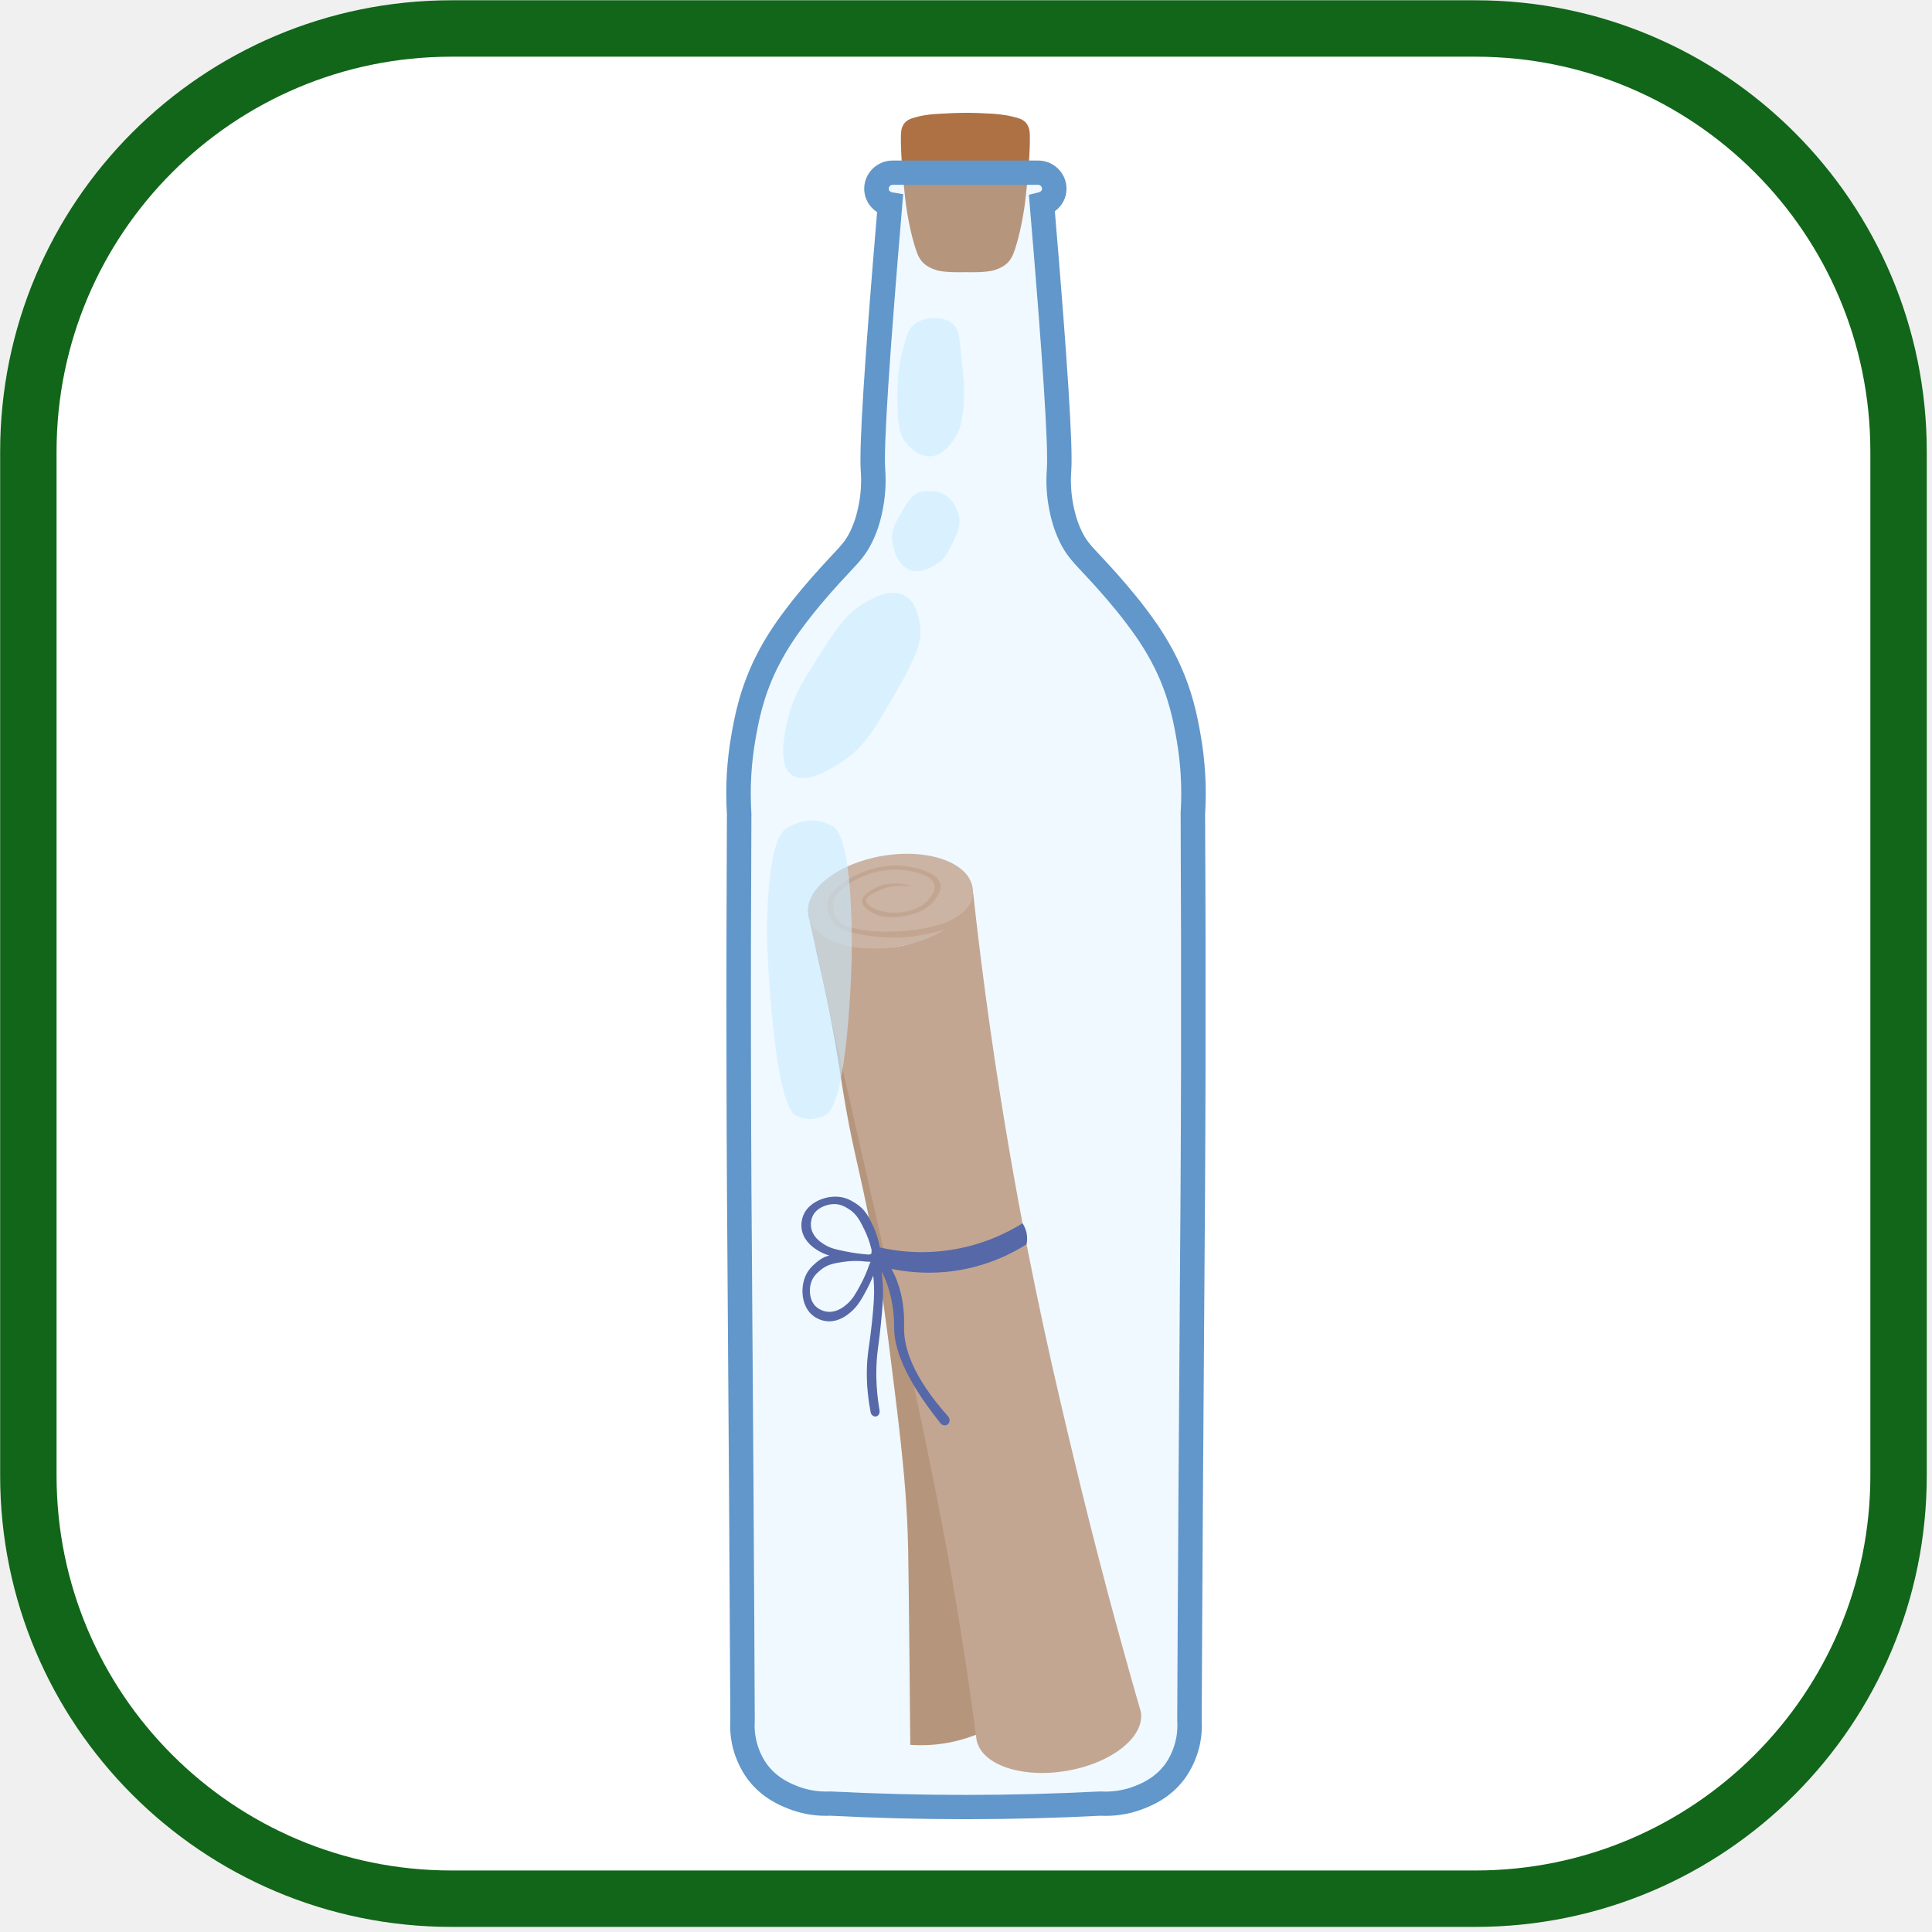
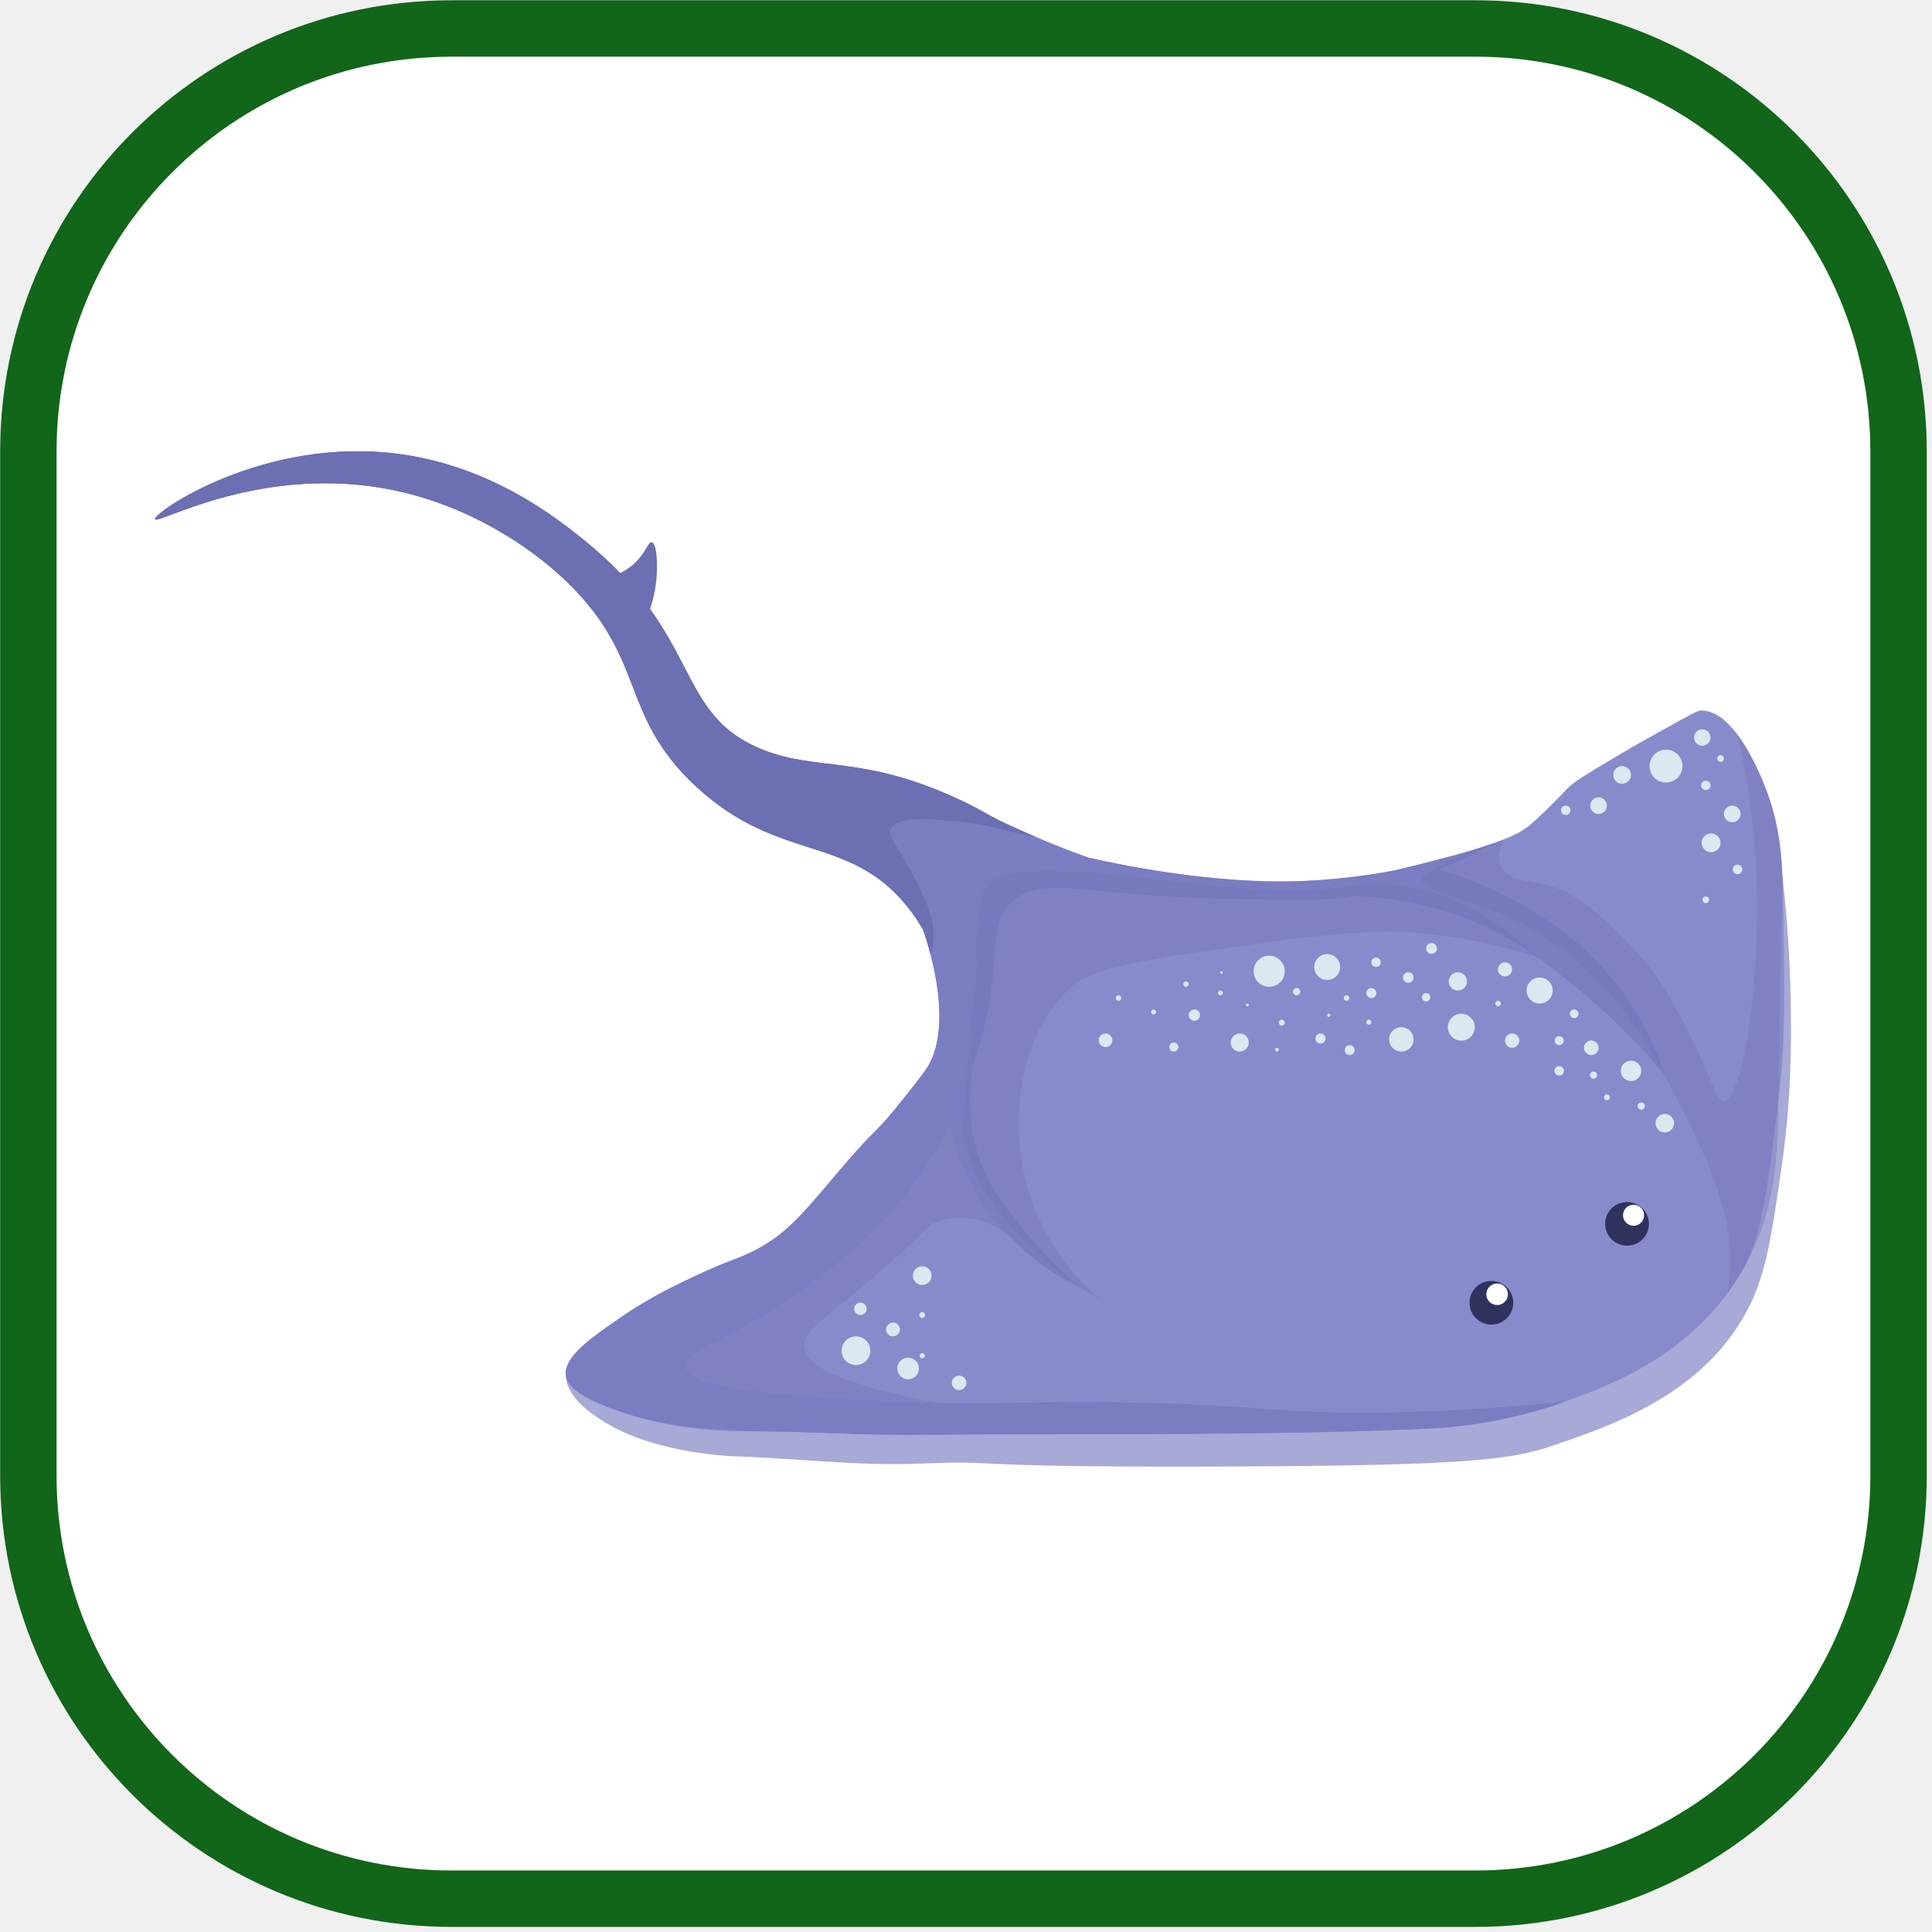
<svg xmlns="http://www.w3.org/2000/svg" viewBox="0 0 137 137" fill="none">
  <rect x="2.011" y="2.02" width="132.618" height="132.618" rx="30" fill="white" stroke="#116619" stroke-width="4" />
-   <path d="M58.934 72.385C59.346 74.542 59.576 76.08 59.708 76.92C60.417 81.431 60.91 82.62 61.79 87.256C62.498 90.988 62.826 93.637 63.482 98.937C64.102 103.949 64.251 106.244 64.326 107.799C64.395 109.225 64.409 110.204 64.439 112.736C64.472 115.577 64.512 119.302 64.549 123.727C65.031 123.762 65.565 123.768 66.141 123.722C67.917 123.582 69.336 123.017 70.295 122.52C69.629 115.37 68.545 107.511 66.838 99.1C64.375 86.966 61.144 76.29 57.835 67.238C58.119 68.437 58.52 70.216 58.934 72.385V72.385Z" fill="#AD7144" />
-   <path d="M76.067 103.083C74.88 98.115 73.235 91.172 71.637 81.947C70.676 76.399 69.74 70.071 68.978 63.065C68.823 63.392 67.261 66.537 63.687 67.116C60.064 67.702 57.55 65.135 57.311 64.883C59.227 73.507 60.793 80.415 61.838 84.997C63.043 90.276 65.267 99.966 66.825 108.196C67.654 112.574 68.191 115.991 68.454 117.731C68.805 120.043 69.067 121.976 69.243 123.343C69.547 125.118 72.401 126.117 75.619 125.576C78.837 125.035 81.2 123.157 80.897 121.382C79.333 115.98 77.683 109.853 76.067 103.083H76.067Z" fill="#C18963" />
-   <path d="M63.687 67.116C66.905 66.574 69.268 64.697 68.965 62.922C68.662 61.147 65.807 60.148 62.589 60.689C59.371 61.231 57.008 63.108 57.311 64.883C57.615 66.657 60.469 67.657 63.687 67.116V67.116Z" fill="#CC9D7D" />
-   <path d="M64.623 62.844C64.63 62.816 64.286 62.718 63.954 62.674C63.762 62.649 62.737 62.514 61.824 63.097C61.544 63.276 61.134 63.538 61.128 63.903C61.122 64.266 61.522 64.519 61.72 64.644C62.585 65.193 63.659 65.032 63.989 64.983C64.407 64.92 65.488 64.757 66.184 63.928C66.37 63.706 66.799 63.195 66.671 62.666C66.49 61.922 65.328 61.645 64.791 61.517C62.341 60.932 60.236 62.29 60.064 62.405C59.494 62.785 58.775 63.264 58.667 64.057C58.593 64.597 58.817 65.168 59.218 65.554C59.579 65.903 59.978 66.023 60.185 66.074C62.408 66.622 64.033 66.48 64.033 66.48C65.064 66.389 66.538 66.154 68.242 65.504L68.793 64.1C68.608 64.36 68.354 64.645 68.013 64.897C67.698 65.129 67.421 65.251 67.151 65.366C66.768 65.531 66.434 65.626 66.103 65.705C65.193 65.922 64.418 65.991 64.06 66.018C63.588 66.055 61.703 66.183 60.202 65.731C60.033 65.68 59.748 65.575 59.49 65.311C59.136 64.95 59.027 64.454 59.079 64.068C59.179 63.334 59.879 62.883 60.391 62.552C60.527 62.464 62.446 61.266 64.676 61.797C65.159 61.911 66.114 62.139 66.261 62.744C66.37 63.192 65.983 63.63 65.819 63.816C65.196 64.521 64.25 64.642 63.872 64.69C63.576 64.728 62.788 64.793 62.029 64.428C61.799 64.317 61.414 64.132 61.417 63.866C61.419 63.608 61.78 63.417 62.099 63.248C62.891 62.828 63.694 62.811 63.955 62.814C64.32 62.818 64.618 62.87 64.623 62.844L64.623 62.844Z" fill="#C18963" />
-   <path d="M72.509 86.747C71.518 87.363 69.712 88.309 67.252 88.657C65.204 88.948 63.519 88.712 62.395 88.459C62.277 87.83 62.092 87.317 61.928 86.968C61.611 86.291 61.343 85.743 60.649 85.312C60.346 85.124 59.922 84.861 59.258 84.856C58.621 84.85 57.908 85.083 57.417 85.535C56.949 85.966 56.877 86.438 56.845 86.639C56.832 86.723 56.791 87.026 56.902 87.396C57.119 88.118 57.747 88.518 58.005 88.677C58.269 88.84 58.53 88.947 58.808 89.032C58.65 89.07 58.504 89.119 58.361 89.196C58.138 89.316 57.947 89.47 57.875 89.533C57.604 89.766 57.228 90.091 57.029 90.721C56.838 91.323 56.854 92.068 57.147 92.666C57.426 93.235 57.86 93.442 58.045 93.531C58.123 93.567 58.403 93.695 58.791 93.697C59.55 93.701 60.119 93.222 60.347 93.024C60.831 92.604 61.088 92.138 61.432 91.503C61.58 91.23 61.752 90.874 61.924 90.449C61.945 90.683 61.968 90.918 61.977 91.19C61.996 91.746 61.982 92.361 61.83 93.78C61.682 95.157 61.597 95.502 61.532 96.129C61.437 97.038 61.403 98.375 61.729 100.092C61.745 100.324 61.95 100.479 62.127 100.441C62.282 100.408 62.4 100.232 62.371 100.035C62.08 98.332 62.114 96.995 62.204 96.073C62.263 95.463 62.336 95.151 62.472 93.81C62.624 92.319 62.637 91.692 62.603 91.077C62.583 90.732 62.55 90.419 62.513 90.144C62.636 90.393 62.761 90.655 62.874 90.967C63.435 92.503 63.399 93.803 63.404 94.187C63.418 95.515 64.031 97.611 66.712 100.951C66.88 101.122 67.138 101.105 67.262 100.947C67.363 100.817 67.361 100.607 67.245 100.453C64.663 97.558 64.105 95.535 64.107 94.192C64.107 93.682 64.191 92.295 63.558 90.701C63.449 90.426 63.33 90.199 63.213 89.978C64.369 90.215 65.921 90.376 67.715 90.116C70.043 89.778 71.778 88.877 72.793 88.237C72.827 88.076 72.862 87.811 72.806 87.493C72.745 87.144 72.603 86.889 72.509 86.747L72.509 86.747V86.747ZM57.556 87.221C57.475 86.953 57.498 86.73 57.511 86.647C57.54 86.467 57.592 86.141 57.907 85.851C58.123 85.652 58.419 85.504 58.741 85.431C58.888 85.398 59.034 85.382 59.176 85.383C59.628 85.387 59.931 85.575 60.197 85.74C60.762 86.091 61.007 86.614 61.295 87.198C61.459 87.531 61.665 88.02 61.809 88.65L61.789 88.904L61.627 88.966C60.965 88.918 60.417 88.829 60.017 88.75C59.275 88.603 58.897 88.521 58.455 88.248C58.257 88.125 57.73 87.8 57.556 87.221H57.556H57.556ZM61.662 89.627C61.479 90.16 61.259 90.665 61.005 91.135C60.664 91.763 60.453 92.134 60.065 92.471C59.889 92.624 59.422 93.028 58.813 93.025C58.531 93.024 58.323 92.937 58.247 92.901C58.082 92.821 57.783 92.677 57.594 92.293C57.466 92.031 57.409 91.706 57.433 91.379C57.444 91.23 57.471 91.087 57.514 90.953C57.649 90.524 57.918 90.291 58.155 90.087C58.648 89.661 59.132 89.575 59.881 89.469C60.382 89.399 60.895 89.396 61.405 89.459L61.737 89.478L61.662 89.627V89.627Z" fill="#253082" />
-   <path d="M73.024 9.516C73.019 9.357 73 9.019 72.778 8.739C72.58 8.49 72.306 8.393 71.934 8.3C71.151 8.105 70.514 8.07 70.306 8.059C69.511 8.019 69.048 7.996 68.296 8.001C67.769 8.004 67.334 8.028 66.464 8.076C66.201 8.09 65.653 8.123 64.977 8.3C64.543 8.414 64.305 8.522 64.133 8.739C63.911 9.019 63.892 9.357 63.887 9.516C63.831 11.255 64.23 14.411 64.23 14.411C64.23 14.411 64.505 16.59 65.059 18.004C65.198 18.359 65.395 18.567 65.443 18.616C65.599 18.775 65.753 18.866 65.853 18.924C66.152 19.097 66.424 19.166 66.576 19.198C67.135 19.317 67.828 19.31 68.456 19.301C69.083 19.31 69.775 19.317 70.335 19.198C70.487 19.166 70.759 19.097 71.058 18.924C71.157 18.866 71.312 18.775 71.468 18.616C71.516 18.567 71.713 18.359 71.852 18.004C72.406 16.59 72.681 14.411 72.681 14.411C72.681 14.411 73.08 11.255 73.024 9.516H73.024H73.024Z" fill="#AD7144" />
-   <path opacity="0.3" d="M68.436 127.278C65.281 127.278 62.083 127.196 58.931 127.034C58.767 127.037 58.681 127.04 58.589 127.04C57.871 127.04 57.176 126.908 56.521 126.648C56.082 126.473 55.169 126.11 54.452 125.191C54.261 124.946 53.793 124.264 53.598 123.262C53.52 122.867 53.495 122.459 53.522 122.05C53.507 118.529 53.479 112.754 53.434 105.575C53.401 100.429 53.371 96.42 53.346 92.972C53.299 86.514 53.266 82.022 53.253 75.698C53.241 69.826 53.252 63.774 53.283 57.711C53.172 55.9 53.269 54.144 53.571 52.432C53.778 51.252 54.092 49.468 55.117 47.389C55.85 45.902 56.672 44.812 57.163 44.16C57.774 43.352 58.608 42.358 59.514 41.361C59.794 41.054 60.033 40.799 60.243 40.576C60.97 39.801 61.408 39.333 61.843 38.451C62.345 37.426 62.527 36.491 62.605 36.092C62.784 35.166 62.84 34.219 62.771 33.277C62.656 31.656 63.063 25.368 63.98 14.559L64.047 13.771L63.26 13.638C63.144 13.619 63.019 13.531 63.019 13.384C63.019 13.234 63.148 13.106 63.298 13.106H73.612C73.764 13.106 73.892 13.234 73.892 13.384C73.892 13.519 73.781 13.607 73.671 13.634L72.958 13.813L73.02 14.541C73.938 25.36 74.346 31.654 74.233 33.247C74.161 34.219 74.217 35.166 74.396 36.091C74.474 36.493 74.656 37.429 75.158 38.451C75.593 39.333 76.031 39.801 76.758 40.576C76.968 40.799 77.207 41.054 77.487 41.362C78.01 41.938 79.013 43.067 79.837 44.161C80.329 44.813 81.153 45.905 81.884 47.389C82.908 49.467 83.223 51.252 83.431 52.432C83.732 54.145 83.828 55.902 83.72 57.653C83.75 63.778 83.759 69.662 83.748 75.698C83.736 82.004 83.703 86.489 83.655 92.917C83.63 96.377 83.601 100.401 83.568 105.575C83.522 112.754 83.493 118.529 83.477 121.99C83.506 122.456 83.481 122.863 83.403 123.262C83.208 124.264 82.74 124.946 82.548 125.192C81.831 126.11 80.919 126.473 80.48 126.648C79.821 126.91 79.12 127.043 78.395 127.043C78.281 127.043 78.175 127.04 78.081 127.035L77.988 127.034C74.845 127.195 71.662 127.277 68.53 127.278H68.436L68.436 127.278Z" fill="#C9EBFF" />
-   <path opacity="0.6" d="M64.013 42.17C63.111 41.772 62.067 42.334 61.507 42.636C60.026 43.433 59.21 44.7 57.91 46.767C56.872 48.418 56.27 49.376 55.911 50.833C55.685 51.747 55.09 54.162 56.124 54.938C57.35 55.86 59.995 53.817 60.29 53.584C61.471 52.654 62.187 51.413 63.619 48.931C65.171 46.239 65.269 45.394 65.264 44.847C65.262 44.541 65.216 42.701 64.013 42.17V42.17Z" fill="#C9EBFF" />
-   <path opacity="0.6" d="M67.063 35.139C67.642 35.508 67.828 36.062 67.927 36.359C68.19 37.145 67.942 37.68 67.523 38.539C67.189 39.224 66.995 39.622 66.459 39.968C66.123 40.186 65.234 40.76 64.418 40.376C63.45 39.921 63.274 38.441 63.257 38.275C63.187 37.612 63.466 37.127 64.024 36.156C64.63 35.103 64.989 34.954 65.25 34.888C65.396 34.852 66.29 34.646 67.063 35.139Z" fill="#C9EBFF" />
-   <path opacity="0.6" d="M66.039 32.351C66.81 32.284 67.298 31.627 67.559 31.275C68.251 30.343 68.306 29.361 68.373 27.769C68.385 27.467 68.298 26.584 68.125 24.819C68.03 23.843 67.966 23.32 67.538 22.946C67.138 22.596 66.605 22.575 66.357 22.563C66.208 22.555 65.452 22.517 64.859 22.979C64.483 23.273 64.291 23.675 64.059 24.68C63.944 25.175 63.624 25.84 63.635 28.394C63.643 30.422 63.911 30.932 64.13 31.24C64.252 31.413 65.011 32.44 66.039 32.351L66.039 32.351Z" fill="#C9EBFF" />
-   <path opacity="0.6" d="M57.668 58.176C57.668 58.176 58.397 58.208 59.054 58.6C60.63 59.538 60.386 68.08 60.386 68.08C60.386 68.08 60.174 78.157 58.551 79.051C58.022 79.342 57.483 79.354 57.483 79.354C57.483 79.354 56.984 79.364 56.486 79.135C54.771 78.347 54.388 66.587 54.388 66.587C54.388 66.587 54.268 59.76 55.722 58.779C56.678 58.133 57.668 58.176 57.668 58.176Z" fill="#C9EBFF" />
-   <path d="M85.142 52.136C84.931 50.937 84.577 48.93 83.445 46.633C82.642 45.004 81.723 43.784 81.228 43.129C80.362 41.981 79.32 40.806 78.776 40.208C78.49 39.894 78.244 39.632 78.03 39.403C77.331 38.657 77.04 38.348 76.721 37.697C76.319 36.879 76.172 36.127 76.102 35.767C75.951 34.99 75.904 34.194 75.965 33.368C76.084 31.693 75.703 25.675 74.8 14.979C75.309 14.614 75.629 14.028 75.629 13.384C75.629 12.281 74.724 11.384 73.612 11.384H63.298C62.186 11.384 61.282 12.281 61.282 13.384C61.282 14.07 61.639 14.682 62.196 15.039C61.296 25.699 60.917 31.698 61.038 33.402C61.096 34.194 61.05 34.989 60.899 35.766C60.829 36.126 60.683 36.877 60.28 37.697C59.96 38.348 59.67 38.657 58.97 39.403C58.757 39.632 58.511 39.894 58.225 40.208C57.284 41.242 56.413 42.279 55.772 43.129C55.278 43.783 54.36 45 53.555 46.633C52.423 48.931 52.07 50.937 51.859 52.136C51.534 53.98 51.43 55.872 51.546 57.701C51.514 63.769 51.504 69.825 51.516 75.702C51.528 82.029 51.561 86.523 51.609 92.985C51.634 96.432 51.663 100.44 51.696 105.585C51.741 112.764 51.77 118.537 51.788 121.939C51.752 122.495 51.787 123.049 51.892 123.588C52.157 124.953 52.81 125.901 53.079 126.246C54.084 127.533 55.338 128.033 55.874 128.246C56.735 128.589 57.649 128.762 58.589 128.762C58.709 128.762 58.821 128.759 58.841 128.754C62.023 128.918 65.251 129 68.436 129H68.53C71.678 128.999 74.875 128.918 78.033 128.756C78.144 128.762 78.265 128.765 78.395 128.765C79.342 128.765 80.261 128.59 81.126 128.246C81.662 128.033 82.915 127.535 83.922 126.245C84.191 125.901 84.844 124.953 85.108 123.588C85.214 123.044 85.249 122.489 85.214 121.999C85.23 118.537 85.259 112.764 85.305 105.585C85.337 100.413 85.367 96.389 85.392 92.929C85.44 86.498 85.473 82.011 85.485 75.702C85.496 69.661 85.487 63.773 85.454 57.759C85.571 55.874 85.466 53.982 85.142 52.136L85.142 52.136ZM83.748 75.698C83.736 82.004 83.703 86.488 83.655 92.917C83.63 96.377 83.601 100.401 83.568 105.575C83.522 112.754 83.493 118.529 83.477 121.99C83.506 122.456 83.48 122.863 83.403 123.262C83.208 124.264 82.74 124.946 82.548 125.192C81.831 126.11 80.919 126.473 80.48 126.648C79.821 126.91 79.119 127.043 78.395 127.043C78.281 127.043 78.175 127.04 78.08 127.035L77.988 127.034C74.845 127.195 71.662 127.277 68.53 127.278H68.436C65.281 127.278 62.083 127.196 58.931 127.034C58.767 127.037 58.681 127.04 58.589 127.04C57.871 127.04 57.175 126.908 56.521 126.648C56.082 126.473 55.169 126.11 54.452 125.191C54.26 124.946 53.792 124.264 53.597 123.262C53.52 122.867 53.495 122.459 53.522 122.05C53.507 118.529 53.479 112.754 53.433 105.575C53.401 100.428 53.371 96.42 53.346 92.972C53.298 86.514 53.265 82.022 53.253 75.698C53.241 69.826 53.251 63.774 53.283 57.711C53.172 55.9 53.269 54.144 53.571 52.432C53.778 51.252 54.092 49.468 55.117 47.389C55.85 45.902 56.672 44.812 57.163 44.16C57.773 43.352 58.608 42.358 59.514 41.361C59.794 41.054 60.033 40.799 60.243 40.576C60.97 39.801 61.408 39.333 61.843 38.451C62.345 37.426 62.527 36.491 62.604 36.092C62.784 35.166 62.84 34.219 62.771 33.277C62.655 31.656 63.063 25.368 63.98 14.559L64.046 13.771L63.26 13.638C63.144 13.619 63.019 13.531 63.019 13.384C63.019 13.233 63.147 13.106 63.298 13.106H73.612C73.763 13.106 73.892 13.233 73.892 13.384C73.892 13.519 73.781 13.607 73.671 13.634L72.958 13.813L73.019 14.541C73.937 25.36 74.345 31.654 74.233 33.247C74.16 34.219 74.216 35.166 74.395 36.091C74.474 36.492 74.656 37.429 75.158 38.451C75.592 39.333 76.031 39.801 76.758 40.576C76.967 40.799 77.207 41.054 77.487 41.362C78.01 41.938 79.013 43.067 79.837 44.161C80.329 44.813 81.153 45.905 81.884 47.389C82.908 49.467 83.223 51.252 83.43 52.432C83.731 54.145 83.828 55.902 83.72 57.653C83.749 63.778 83.759 69.662 83.748 75.698L83.748 75.698Z" fill="#6197CA" />
+   <path d="M126.4 62.192C126.667 64.508 126.941 67.667 126.988 71.427C127.02 74.023 127.04 77.852 126.357 82.594C125.6 87.843 125.222 90.468 123.833 93.04C120.701 98.836 114.415 101.057 110.215 102.476C107.285 103.467 104.735 103.948 86.082 103.997C66.787 104.047 71.665 103.527 65.209 103.787C60.793 103.965 56.377 103.405 51.96 103.263C51.928 103.262 46.489 103.087 42.89 100.851C42.12 100.373 40.104 99.12 40.118 97.455C40.12 97.289 40.141 97.153 40.159 97.064C42.167 97.069 45.104 97.058 48.648 96.971C68.444 96.491 78.343 96.25 88.922 92.777C93.53 91.265 104.518 87.523 114.79 77.574C120.579 71.967 124.212 66.256 126.4 62.192Z" fill="#A7A9D6" />
+   <path d="M28.353 32.201C34.851 33.085 39.43 36.697 41.392 38.283C49.893 45.154 47.749 50.651 54.116 53.172C58.02 54.718 61.233 53.501 68.141 56.756C69.431 57.364 70.259 57.89 70.816 58.159C72.997 59.213 75.122 60.08 77.171 60.813C78.836 61.195 85.89 62.746 92.352 62.477C95.851 62.332 98.625 61.774 98.625 61.774C99.485 61.601 100.656 61.306 102.99 60.688C103.518 60.548 104.436 60.302 105.607 59.9C107.191 59.355 107.761 59.033 108.219 58.707C108.565 58.46 108.873 58.169 109.488 57.587C110.359 56.764 110.846 56.217 111.148 55.908C111.63 55.415 112.635 54.821 114.614 53.644C116.305 52.639 116.404 52.606 117.983 51.721C120.302 50.422 120.43 50.384 120.644 50.383C123.089 50.363 124.944 55.224 125.233 55.981C126.283 58.733 126.404 61.039 126.454 64.208C126.556 70.731 126.608 73.992 126.11 78.029C125.292 84.656 124.9 87.98 123.255 90.592C119.626 96.352 113.817 98.391 110.469 99.566C110.204 99.659 109.921 99.754 109.603 99.851C105.81 101.008 102.778 101.224 101.346 101.298C93.506 101.705 79.34 101.694 79.34 101.694C77.309 101.692 71.488 101.698 64.498 101.742C60.901 101.765 57.306 101.501 53.708 101.499C51.588 101.497 47.78 101.523 43.407 99.892C40.824 98.93 40.227 98.203 40.136 97.556C39.947 96.213 41.89 94.88 44.237 93.272C46.254 91.889 48.42 90.9 49.168 90.545C51.805 89.294 52.283 89.312 53.562 88.647C55.675 87.547 56.812 86.227 59.323 83.243C61.599 80.537 62.154 80.199 62.926 79.291C64.462 77.483 65.591 75.956 65.735 75.728C67.649 72.703 65.903 67.226 65.472 65.952C65.136 65.37 64.757 64.801 64.316 64.257C60.153 59.124 55.233 61.197 49.384 55.793C43.715 50.556 46.035 46.566 39.709 40.799C38.713 39.89 34.415 36.124 27.962 34.769C18.62 32.807 11.147 37.241 11.002 36.815C10.851 36.371 18.734 30.893 28.353 32.201L28.353 32.201Z" fill="#888BCB" />
+   <path d="M105.756 93.927C104.898 93.927 104.203 93.234 104.203 92.379C104.203 91.524 104.898 90.831 105.756 90.831C106.613 90.831 107.308 91.524 107.308 92.379C107.308 93.234 106.613 93.927 105.756 93.927Z" fill="#30325E" />
+   <path d="M106.163 92.54C105.739 92.54 105.396 92.197 105.396 91.775C105.396 91.353 105.739 91.01 106.163 91.01C106.586 91.01 106.929 91.353 106.929 91.775C106.929 92.197 106.586 92.54 106.163 92.54Z" fill="white" />
+   <path d="M115.374 88.332C114.516 88.332 113.821 87.639 113.821 86.784C113.821 85.929 114.516 85.236 115.374 85.236C116.231 85.236 116.927 85.929 116.927 86.784C116.927 87.639 116.231 88.332 115.374 88.332Z" fill="#30325E" />
+   <path d="M115.838 86.921C115.425 86.921 115.09 86.587 115.09 86.175C115.09 85.763 115.425 85.429 115.838 85.429C116.251 85.429 116.586 85.763 116.586 86.175C116.586 86.587 116.251 86.921 115.838 86.921Z" fill="white" />
+   <path opacity="0.4" d="M78.353 100.303C78.343 100.151 70.728 100.951 61.871 98.415C58.756 97.524 57.292 96.713 57.06 95.584C56.805 94.346 58.761 93.423 62.975 89.686C64.282 88.527 65.337 87.522 66.075 86.8C66.568 86.584 67.327 86.336 68.259 86.357C70.621 86.412 72.116 88.151 72.387 88.479C70.767 85.655 69.663 83.255 68.929 81.508C68.155 79.664 67.788 78.646 66.996 78.46C65.737 78.164 64.429 80.26 62.58 82.609C62.58 82.609 59.056 87.451 54.142 91.102C49.038 94.894 45.365 95.665 45.545 97.079C45.606 97.552 46.15 98.273 52.643 99.516C57.465 100.44 59.877 100.902 64.315 101.089C72.594 101.439 78.362 100.435 78.353 100.303L78.353 100.303Z" fill="#7174B6" />
+   <path d="M28.353 32.201C34.851 33.085 39.43 36.697 41.392 38.283C49.893 45.154 47.749 50.651 54.115 53.172C58.02 54.718 61.233 53.501 68.141 56.756C69.431 57.364 70.259 57.89 70.816 58.159C72.997 59.213 75.122 60.08 77.171 60.813C78.835 61.195 85.89 62.746 92.352 62.477C95.851 62.332 98.625 61.774 98.625 61.774C99.485 61.601 100.656 61.306 102.99 60.688C103.518 60.548 104.436 60.302 105.606 59.9C105.657 59.883 105.771 59.842 105.776 59.854C105.8 59.907 103.825 60.905 102.053 61.652C100.603 62.262 98.651 63.084 96.204 63.526C94.705 63.796 93.504 63.836 91.367 63.814C87.033 63.769 83.58 63.69 79.361 63.305C75.425 62.947 73.391 62.571 71.858 63.887C70.203 65.308 70.767 67.326 70.152 71.154C70.078 71.609 68.981 78.041 64.946 83.736C62.03 87.853 58.41 90.412 56.324 91.862C51.597 95.147 48.485 95.821 48.647 96.971C48.767 97.814 50.603 98.622 59.689 99.202C68.735 99.779 71.938 99.299 80.297 99.454C89.543 99.625 90.755 100.308 98.859 100.145C104.049 100.041 108.283 99.666 111.026 99.369C110.835 99.437 110.647 99.503 110.469 99.566C110.204 99.659 109.921 99.754 109.603 99.851C105.81 101.008 102.778 101.224 101.346 101.298C93.506 101.705 79.34 101.694 79.34 101.694C77.309 101.692 71.488 101.698 64.498 101.742C60.9 101.765 57.306 101.501 53.708 101.499C50.873 101.343 48.122 101.343 44.879 100.383C44.396 100.238 43.906 100.079 43.407 99.892C40.824 98.93 40.226 98.203 40.135 97.556C39.947 96.213 41.89 94.88 44.236 93.272C46.253 91.889 48.42 90.9 49.168 90.545C51.805 89.294 52.283 89.312 53.562 88.647C55.675 87.547 56.812 86.227 59.323 83.243C61.599 80.537 62.154 80.199 62.926 79.291C64.462 77.483 65.591 75.956 65.735 75.728C67.649 72.703 65.903 67.226 65.472 65.952C65.136 65.37 64.756 64.801 64.316 64.257C60.153 59.124 55.233 61.197 49.384 55.793C43.715 50.556 46.034 46.566 39.709 40.799C38.712 39.89 34.415 36.124 27.962 34.769C18.62 32.807 11.147 37.241 11.002 36.815C10.851 36.371 18.734 30.893 28.353 32.201H28.353Z" fill="#7A7DC2" />
+   <path d="M102.053 61.652C103.018 61.934 104.323 62.375 105.799 63.067C107.678 63.947 111.413 65.735 114.514 69.633C115.559 70.947 117.032 73.129 118.051 76.238C115.973 73.731 113.961 71.859 112.373 70.533C109.969 68.526 107.453 66.403 103.579 64.994C100.535 63.887 97.845 63.609 96.06 63.551L102.053 61.652H102.053Z" fill="#7A7DC2" />
+   <path d="M69.004 75.57C68.38 79.28 69.251 81.825 69.783 83.027C70.412 84.451 71.219 85.474 72.252 86.785C73.863 88.828 75.438 90.314 76.584 91.293C75.134 90.601 71.232 88.5 68.85 83.906C67.421 81.151 67.1 78.581 67.035 77.024L69.004 75.57V75.57Z" fill="#7A7DC2" />
+   <path opacity="0.4" d="M78.058 92.167C76.821 91.116 73.896 88.341 72.754 83.788C71.701 79.59 72.101 73.608 75.909 70.027C77.465 68.563 81.305 68.051 88.922 66.96C96.319 65.9 98.974 66.037 100.121 66.121C103.96 66.4 107.072 67.244 109.179 67.956C106.591 65.572 104.107 64.145 102.476 63.578C101.316 63.175 100.121 62.949 100.121 62.949C99.57 62.845 98.799 62.693 97.81 62.681C96.36 62.663 95.275 62.966 93.387 63.093C92.324 63.165 91.585 63.155 90.105 63.106C82.63 62.861 71.289 60.167 69.757 63.159C69.696 63.279 69.661 63.429 69.661 63.429C69.501 63.935 69.48 64.341 69.468 64.522C69.422 65.223 69.338 65.292 69.258 66.147C69.123 67.59 69.315 67.909 69.232 69.269C69.191 69.938 69.042 70.336 68.969 71.206C68.229 79.927 68.213 80.215 68.416 81.036C69.193 84.166 70.973 86.222 72.36 87.721C73.481 88.932 75.33 90.656 78.058 92.167V92.167Z" fill="#7174B6" />
+   <path opacity="0.4" d="M106.66 59.513C106.389 60.058 106.137 60.798 106.43 61.416C106.861 62.326 108.228 62.468 109.059 62.608C111.819 63.076 113.81 65.155 115.841 67.274C117.725 69.241 118.75 71.265 119.995 73.723C121.622 76.937 121.657 78.077 122.203 78.074C123.563 78.066 124.85 69.802 124.543 62.136C124.374 57.921 123.746 54.46 123.206 52.094C123.993 53.232 124.917 54.848 125.562 56.924C125.919 58.071 126.119 59.13 126.23 60.046L126.318 60.886C126.336 61.063 126.345 61.206 126.35 61.302C126.361 61.508 126.367 61.611 126.365 61.651C126.363 61.728 126.354 61.86 126.391 62.03L126.392 62.033C126.287 67.844 126.177 72.91 126.11 78.029C126.061 81.727 126.024 86.196 123.255 90.592C123.015 90.972 122.766 91.333 122.509 91.681C122.623 90.833 122.738 89.507 122.597 87.904C122.513 86.948 122.193 84.23 119.048 78.153C117.754 75.651 117.107 74.401 116.13 73.041C114.914 71.349 112.534 68.102 108.48 65.806C104.419 63.506 100.763 63.341 100.83 62.346C100.856 61.965 101.759 61.559 103.564 60.747C104.781 60.2 105.844 59.798 106.66 59.513L106.66 59.513Z" fill="#7174B6" />
+   <path d="M122.834 58.31C122.507 58.31 122.243 58.046 122.243 57.721C122.243 57.395 122.507 57.131 122.834 57.131C123.161 57.131 123.426 57.395 123.426 57.721C123.426 58.046 123.161 58.31 122.834 58.31Z" fill="#DAE8EF" />
+   <path d="M120.96 56.029C120.775 56.029 120.625 55.879 120.625 55.695C120.625 55.51 120.775 55.361 120.96 55.361C121.145 55.361 121.295 55.51 121.295 55.695C121.295 55.879 121.145 56.029 120.96 56.029Z" fill="#DAE8EF" />
+   <path d="M118.141 55.489C117.496 55.489 116.972 54.967 116.972 54.324C116.972 53.68 117.496 53.158 118.141 53.158C118.787 53.158 119.31 53.68 119.31 54.324C119.31 54.967 118.787 55.489 118.141 55.489Z" fill="#DAE8EF" />
+   <path d="M122.006 54.023C121.875 54.023 121.769 53.917 121.769 53.787C121.769 53.657 121.875 53.551 122.006 53.551C122.137 53.551 122.242 53.657 122.242 53.787C122.242 53.917 122.137 54.023 122.006 54.023Z" fill="#DAE8EF" />
+   <path d="M120.711 52.883C120.388 52.883 120.126 52.622 120.126 52.3C120.126 51.978 120.388 51.717 120.711 51.717C121.034 51.717 121.295 51.978 121.295 52.3C121.295 52.622 121.034 52.883 120.711 52.883Z" fill="#DAE8EF" />
+   <path d="M113.357 57.721C113.03 57.721 112.765 57.457 112.765 57.131C112.765 56.805 113.03 56.541 113.357 56.541C113.684 56.541 113.948 56.805 113.948 57.131C113.948 57.457 113.684 57.721 113.357 57.721Z" fill="#DAE8EF" />
+   <path d="M115.026 55.582C114.678 55.582 114.395 55.3 114.395 54.953C114.395 54.605 114.678 54.324 115.026 54.324C115.375 54.324 115.657 54.605 115.657 54.953C115.657 55.3 115.375 55.582 115.026 55.582Z" fill="#DAE8EF" />
+   <path d="M121.336 60.433C120.965 60.433 120.665 60.133 120.665 59.764C120.665 59.395 120.965 59.096 121.336 59.096C121.706 59.096 122.006 59.395 122.006 59.764C122.006 60.133 121.706 60.433 121.336 60.433Z" fill="#DAE8EF" />
+   <path d="M111.03 57.792C110.845 57.792 110.695 57.642 110.695 57.458C110.695 57.273 110.845 57.123 111.03 57.123C111.215 57.123 111.365 57.273 111.365 57.458C111.365 57.642 111.215 57.792 111.03 57.792Z" fill="#DAE8EF" />
+   <path d="M123.209 61.986C123.023 61.986 122.873 61.836 122.873 61.652C122.873 61.467 123.023 61.317 123.209 61.317C123.394 61.317 123.544 61.467 123.544 61.652C123.544 61.836 123.394 61.986 123.209 61.986Z" fill="#DAE8EF" />
+   <path d="M120.96 64.04C120.83 64.04 120.724 63.935 120.724 63.804C120.724 63.674 120.83 63.569 120.96 63.569C121.091 63.569 121.197 63.674 121.197 63.804C121.197 63.935 121.091 64.04 120.96 64.04Z" fill="#DAE8EF" />
+   <path d="M106.721 69.24C106.445 69.24 106.22 69.017 106.22 68.741C106.22 68.465 106.445 68.242 106.721 68.242C106.998 68.242 107.222 68.465 107.222 68.741C107.222 69.017 106.998 69.24 106.721 69.24Z" fill="#DAE8EF" />
+   <path d="M110.565 74.112C110.387 74.112 110.244 73.969 110.244 73.793C110.244 73.616 110.387 73.473 110.565 73.473C110.742 73.473 110.885 73.616 110.885 73.793C110.885 73.969 110.742 74.112 110.565 74.112Z" fill="#DAE8EF" />
+   <path d="M109.179 71.163C108.667 71.163 108.252 70.749 108.252 70.239C108.252 69.728 108.667 69.315 109.179 69.315C109.691 69.315 110.105 69.728 110.105 70.239C110.105 70.749 109.691 71.163 109.179 71.163Z" fill="#DAE8EF" />
+   <path d="M111.626 72.193C111.457 72.193 111.32 72.056 111.32 71.888C111.32 71.719 111.457 71.582 111.626 71.582C111.796 71.582 111.933 71.719 111.933 71.888C111.933 72.056 111.796 72.193 111.626 72.193Z" fill="#DAE8EF" />
+   <path d="M112.837 74.819C112.549 74.819 112.316 74.587 112.316 74.3C112.316 74.014 112.549 73.781 112.837 73.781C113.124 73.781 113.357 74.014 113.357 74.3C113.357 74.587 113.124 74.819 112.837 74.819Z" fill="#DAE8EF" />
+   <path d="M107.23 74.3C106.949 74.3 106.721 74.073 106.721 73.793C106.721 73.512 106.949 73.285 107.23 73.285C107.512 73.285 107.74 73.512 107.74 73.793C107.74 74.073 107.512 74.3 107.23 74.3Z" fill="#DAE8EF" />
+   <path d="M113 76.492C112.859 76.492 112.745 76.379 112.745 76.238C112.745 76.098 112.859 75.985 113 75.985C113.14 75.985 113.254 76.098 113.254 76.238C113.254 76.379 113.14 76.492 113 76.492Z" fill="#DAE8EF" />
+   <path d="M115.657 76.659C115.256 76.659 114.931 76.335 114.931 75.935C114.931 75.535 115.256 75.211 115.657 75.211C116.058 75.211 116.383 75.535 116.383 75.935C116.383 76.335 116.058 76.659 115.657 76.659Z" fill="#DAE8EF" />
+   <path d="M106.229 71.359C106.12 71.359 106.032 71.272 106.032 71.163C106.032 71.054 106.12 70.966 106.229 70.966C106.338 70.966 106.426 71.054 106.426 71.163C106.426 71.272 106.338 71.359 106.229 71.359Z" fill="#DAE8EF" />
+   <path d="M113.948 78.019C113.834 78.019 113.741 77.926 113.741 77.812C113.741 77.698 113.834 77.605 113.948 77.605C114.063 77.605 114.156 77.698 114.156 77.812C114.156 77.926 114.063 78.019 113.948 78.019Z" fill="#DAE8EF" />
+   <path d="M116.383 78.686C116.243 78.686 116.129 78.572 116.129 78.432C116.129 78.292 116.243 78.178 116.383 78.178C116.524 78.178 116.638 78.292 116.638 78.432C116.638 78.572 116.524 78.686 116.383 78.686Z" fill="#DAE8EF" />
+   <path d="M110.565 76.271C110.379 76.271 110.228 76.121 110.228 75.935C110.228 75.749 110.379 75.599 110.565 75.599C110.751 75.599 110.902 75.749 110.902 75.935C110.902 76.121 110.751 76.271 110.565 76.271Z" fill="#DAE8EF" />
+   <path d="M118.051 80.302C117.688 80.302 117.394 80.009 117.394 79.647C117.394 79.285 117.688 78.992 118.051 78.992C118.414 78.992 118.708 79.285 118.708 79.647C118.708 80.009 118.414 80.302 118.051 80.302Z" fill="#DAE8EF" />
+   <path d="M103.376 70.239C103.017 70.239 102.727 69.949 102.727 69.592C102.727 69.235 103.017 68.945 103.376 68.945C103.734 68.945 104.024 69.235 104.024 69.592C104.024 69.949 103.734 70.239 103.376 70.239Z" fill="#DAE8EF" />
+   <path d="M103.621 73.793C103.094 73.793 102.666 73.366 102.666 72.84C102.666 72.314 103.094 71.888 103.621 71.888C104.149 71.888 104.576 72.314 104.576 72.84C104.576 73.366 104.149 73.793 103.621 73.793Z" fill="#DAE8EF" />
+   <path d="M101.126 71.011C100.962 71.011 100.829 70.878 100.829 70.715C100.829 70.552 100.962 70.42 101.126 70.42C101.289 70.42 101.422 70.552 101.422 70.715C101.422 70.878 101.289 71.011 101.126 71.011Z" fill="#DAE8EF" />
+   <path d="M101.51 67.639C101.298 67.639 101.126 67.467 101.126 67.255C101.126 67.044 101.298 66.872 101.51 66.872C101.723 66.872 101.895 67.044 101.895 67.255C101.895 67.467 101.723 67.639 101.51 67.639Z" fill="#DAE8EF" />
+   <path d="M99.864 69.692C99.657 69.692 99.49 69.525 99.49 69.319C99.49 69.112 99.657 68.945 99.864 68.945C100.071 68.945 100.239 69.112 100.239 69.319C100.239 69.525 100.071 69.692 99.864 69.692Z" fill="#DAE8EF" />
+   <path d="M99.371 74.57C98.892 74.57 98.504 74.183 98.504 73.705C98.504 73.227 98.892 72.84 99.371 72.84C99.851 72.84 100.239 73.227 100.239 73.705C100.239 74.183 99.851 74.57 99.371 74.57Z" fill="#DAE8EF" />
+   <path d="M97.242 70.774C97.046 70.774 96.887 70.615 96.887 70.42C96.887 70.224 97.046 70.066 97.242 70.066C97.438 70.066 97.597 70.224 97.597 70.42C97.597 70.615 97.438 70.774 97.242 70.774Z" fill="#DAE8EF" />
+   <path d="M97.577 68.572C97.392 68.572 97.242 68.422 97.242 68.238C97.242 68.053 97.392 67.903 97.577 67.903C97.762 67.903 97.912 68.053 97.912 68.238C97.912 68.422 97.762 68.572 97.577 68.572Z" fill="#DAE8EF" />
+   <path d="M94.113 69.49C93.605 69.49 93.193 69.079 93.193 68.572C93.193 68.065 93.605 67.654 94.113 67.654C94.622 67.654 95.034 68.065 95.034 68.572C95.034 69.079 94.622 69.49 94.113 69.49Z" fill="#DAE8EF" />
+   <path d="M95.483 70.966C95.375 70.966 95.287 70.879 95.287 70.772C95.287 70.664 95.375 70.577 95.483 70.577C95.59 70.577 95.678 70.664 95.678 70.772C95.678 70.879 95.59 70.966 95.483 70.966Z" fill="#DAE8EF" />
+   <path d="M97.064 72.661C96.966 72.661 96.887 72.582 96.887 72.484C96.887 72.386 96.966 72.307 97.064 72.307C97.162 72.307 97.242 72.386 97.242 72.484C97.242 72.582 97.162 72.661 97.064 72.661Z" fill="#DAE8EF" />
+   <path d="M91.951 70.577C91.81 70.577 91.695 70.463 91.695 70.322C91.695 70.18 91.81 70.066 91.951 70.066C92.093 70.066 92.208 70.18 92.208 70.322C92.208 70.463 92.093 70.577 91.951 70.577Z" fill="#DAE8EF" />
+   <path d="M89.999 69.974C89.39 69.974 88.895 69.481 88.895 68.873C88.895 68.265 89.39 67.772 89.999 67.772C90.609 67.772 91.103 68.265 91.103 68.873C91.103 69.481 90.609 69.974 89.999 69.974Z" fill="#DAE8EF" />
+   <path d="M93.636 74.002C93.437 74.002 93.276 73.841 93.276 73.643C93.276 73.445 93.437 73.285 93.636 73.285C93.834 73.285 93.995 73.445 93.995 73.643C93.995 73.841 93.834 74.002 93.636 74.002Z" fill="#DAE8EF" />
+   <path d="M95.706 74.819C95.51 74.819 95.352 74.661 95.352 74.466C95.352 74.271 95.51 74.112 95.706 74.112C95.902 74.112 96.06 74.271 96.06 74.466C96.06 74.661 95.902 74.819 95.706 74.819Z" fill="#DAE8EF" />
+   <path d="M94.225 72.111C94.163 72.111 94.113 72.061 94.113 71.999C94.113 71.937 94.163 71.888 94.225 71.888C94.287 71.888 94.337 71.937 94.337 71.999C94.337 72.061 94.287 72.111 94.225 72.111Z" fill="#DAE8EF" />
+   <path d="M90.893 72.727C90.777 72.727 90.683 72.633 90.683 72.517C90.683 72.401 90.777 72.307 90.893 72.307C91.009 72.307 91.103 72.401 91.103 72.517C91.103 72.633 91.009 72.727 90.893 72.727Z" fill="#DAE8EF" />
+   <path d="M90.547 74.57C90.473 74.57 90.412 74.51 90.412 74.435C90.412 74.361 90.473 74.3 90.547 74.3C90.622 74.3 90.683 74.361 90.683 74.435C90.683 74.51 90.622 74.57 90.547 74.57Z" fill="#DAE8EF" />
+   <path d="M88.455 71.359C88.401 71.359 88.356 71.316 88.356 71.261C88.356 71.207 88.401 71.163 88.455 71.163C88.51 71.163 88.554 71.207 88.554 71.261C88.554 71.316 88.51 71.359 88.455 71.359Z" fill="#DAE8EF" />
+   <path d="M86.621 69.057C86.57 69.057 86.529 69.016 86.529 68.965C86.529 68.914 86.57 68.873 86.621 68.873C86.672 68.873 86.713 68.914 86.713 68.965C86.713 69.016 86.672 69.057 86.621 69.057Z" fill="#DAE8EF" />
+   <path d="M86.544 70.577C86.45 70.577 86.374 70.501 86.374 70.408C86.374 70.315 86.45 70.239 86.544 70.239C86.637 70.239 86.713 70.315 86.713 70.408C86.713 70.501 86.637 70.577 86.544 70.577Z" fill="#DAE8EF" />
+   <path d="M87.91 74.569C87.554 74.569 87.266 74.282 87.266 73.927C87.266 73.572 87.554 73.285 87.91 73.285C88.265 73.285 88.554 73.572 88.554 73.927C88.554 74.282 88.265 74.569 87.91 74.569Z" fill="#DAE8EF" />
+   <path d="M84.694 72.386C84.471 72.386 84.29 72.206 84.29 71.984C84.29 71.762 84.471 71.582 84.694 71.582C84.916 71.582 85.097 71.762 85.097 71.984C85.097 72.206 84.916 72.386 84.694 72.386Z" fill="#DAE8EF" />
+   <path d="M84.099 69.974C83.993 69.974 83.907 69.889 83.907 69.783C83.907 69.677 83.993 69.592 84.099 69.592C84.204 69.592 84.29 69.677 84.29 69.783C84.29 69.889 84.204 69.974 84.099 69.974Z" fill="#DAE8EF" />
+   <path d="M81.804 71.936C81.706 71.936 81.627 71.856 81.627 71.759C81.627 71.661 81.706 71.582 81.804 71.582C81.902 71.582 81.981 71.661 81.981 71.759C81.981 71.856 81.902 71.936 81.804 71.936Z" fill="#DAE8EF" />
+   <path d="M79.315 70.966C79.207 70.966 79.12 70.879 79.12 70.772C79.12 70.664 79.207 70.577 79.315 70.577C79.423 70.577 79.51 70.664 79.51 70.772C79.51 70.879 79.423 70.966 79.315 70.966Z" fill="#DAE8EF" />
+   <path d="M83.237 74.569C83.059 74.569 82.915 74.426 82.915 74.248C82.915 74.071 83.059 73.927 83.237 73.927C83.415 73.927 83.559 74.071 83.559 74.248C83.559 74.426 83.415 74.569 83.237 74.569Z" fill="#DAE8EF" />
+   <path d="M78.396 74.248C78.129 74.248 77.913 74.033 77.913 73.767C77.913 73.501 78.129 73.285 78.396 73.285C78.663 73.285 78.879 73.501 78.879 73.767C78.879 74.033 78.663 74.248 78.396 74.248Z" fill="#DAE8EF" />
+   <path d="M68.009 98.573C67.726 98.573 67.496 98.344 67.496 98.061C67.496 97.779 67.726 97.55 68.009 97.55C68.292 97.55 68.522 97.779 68.522 98.061C68.522 98.344 68.292 98.573 68.009 98.573Z" fill="#DAE8EF" />
+   <path d="M65.393 96.318C65.292 96.318 65.209 96.236 65.209 96.135C65.209 96.034 65.292 95.951 65.393 95.951C65.495 95.951 65.577 96.034 65.577 96.135C65.577 96.236 65.495 96.318 65.393 96.318Z" fill="#DAE8EF" />
+   <path d="M63.325 94.763C63.054 94.763 62.834 94.544 62.834 94.274C62.834 94.003 63.054 93.784 63.325 93.784C63.596 93.784 63.816 94.003 63.816 94.274C63.816 94.544 63.596 94.763 63.325 94.763Z" fill="#DAE8EF" />
+   <path d="M65.393 91.12C65.027 91.12 64.73 90.824 64.73 90.459C64.73 90.093 65.027 89.797 65.393 89.797C65.76 89.797 66.056 90.093 66.056 90.459C66.056 90.824 65.76 91.12 65.393 91.12Z" fill="#DAE8EF" />
+   <path d="M60.697 96.796C60.135 96.796 59.678 96.341 59.678 95.78C59.678 95.218 60.135 94.763 60.697 94.763C61.26 94.763 61.717 95.218 61.717 95.78C61.717 96.341 61.26 96.796 60.697 96.796Z" fill="#DAE8EF" />
+   <path d="M65.393 93.46C65.277 93.46 65.183 93.366 65.183 93.25C65.183 93.135 65.277 93.041 65.393 93.041C65.509 93.041 65.603 93.135 65.603 93.25C65.603 93.366 65.509 93.46 65.393 93.46Z" fill="#DAE8EF" />
+   <path d="M61.013 93.25C60.768 93.25 60.57 93.053 60.57 92.809C60.57 92.565 60.768 92.368 61.013 92.368C61.257 92.368 61.456 92.565 61.456 92.809C61.456 93.053 61.257 93.25 61.013 93.25Z" fill="#DAE8EF" />
+   <path d="M64.394 97.806C63.97 97.806 63.625 97.463 63.625 97.039C63.625 96.616 63.97 96.272 64.394 96.272C64.819 96.272 65.163 96.616 65.163 97.039C65.163 97.463 64.819 97.806 64.394 97.806Z" fill="#DAE8EF" />
+   <path d="M28.353 32.201C34.851 33.085 39.43 36.697 41.392 38.283C49.893 45.154 47.749 50.651 54.115 53.172C58.02 54.718 61.233 53.501 68.141 56.756C69.431 57.364 70.259 57.89 70.816 58.159C71.729 58.6 72.627 58.992 73.519 59.371L71.834 59.017C70.911 58.742 69.474 58.383 67.68 58.231C65.722 58.064 63.614 57.885 63.185 58.755C62.863 59.409 63.809 60.002 65.262 63.067C66.036 64.701 66.226 65.528 66.208 66.409C66.198 66.898 66.112 67.338 65.996 67.72C65.79 66.921 65.585 66.288 65.472 65.952C65.136 65.37 64.756 64.801 64.316 64.257C60.152 59.124 55.233 61.197 49.384 55.793C43.715 50.556 46.034 46.566 39.709 40.799C38.712 39.89 34.415 36.124 27.962 34.769C18.62 32.807 11.147 37.241 11.002 36.815C10.851 36.371 18.734 30.893 28.353 32.201V32.201Z" fill="#6C6FB1" />
+   <path d="M45.644 44.272C45.984 43.573 46.382 42.548 46.527 41.265C46.667 40.026 46.575 38.517 46.216 38.453C45.964 38.408 45.818 39.114 45.103 39.836C44.463 40.484 43.711 40.796 43.149 40.959L45.644 44.272H45.644Z" fill="#6C6FB1" />
</svg>
